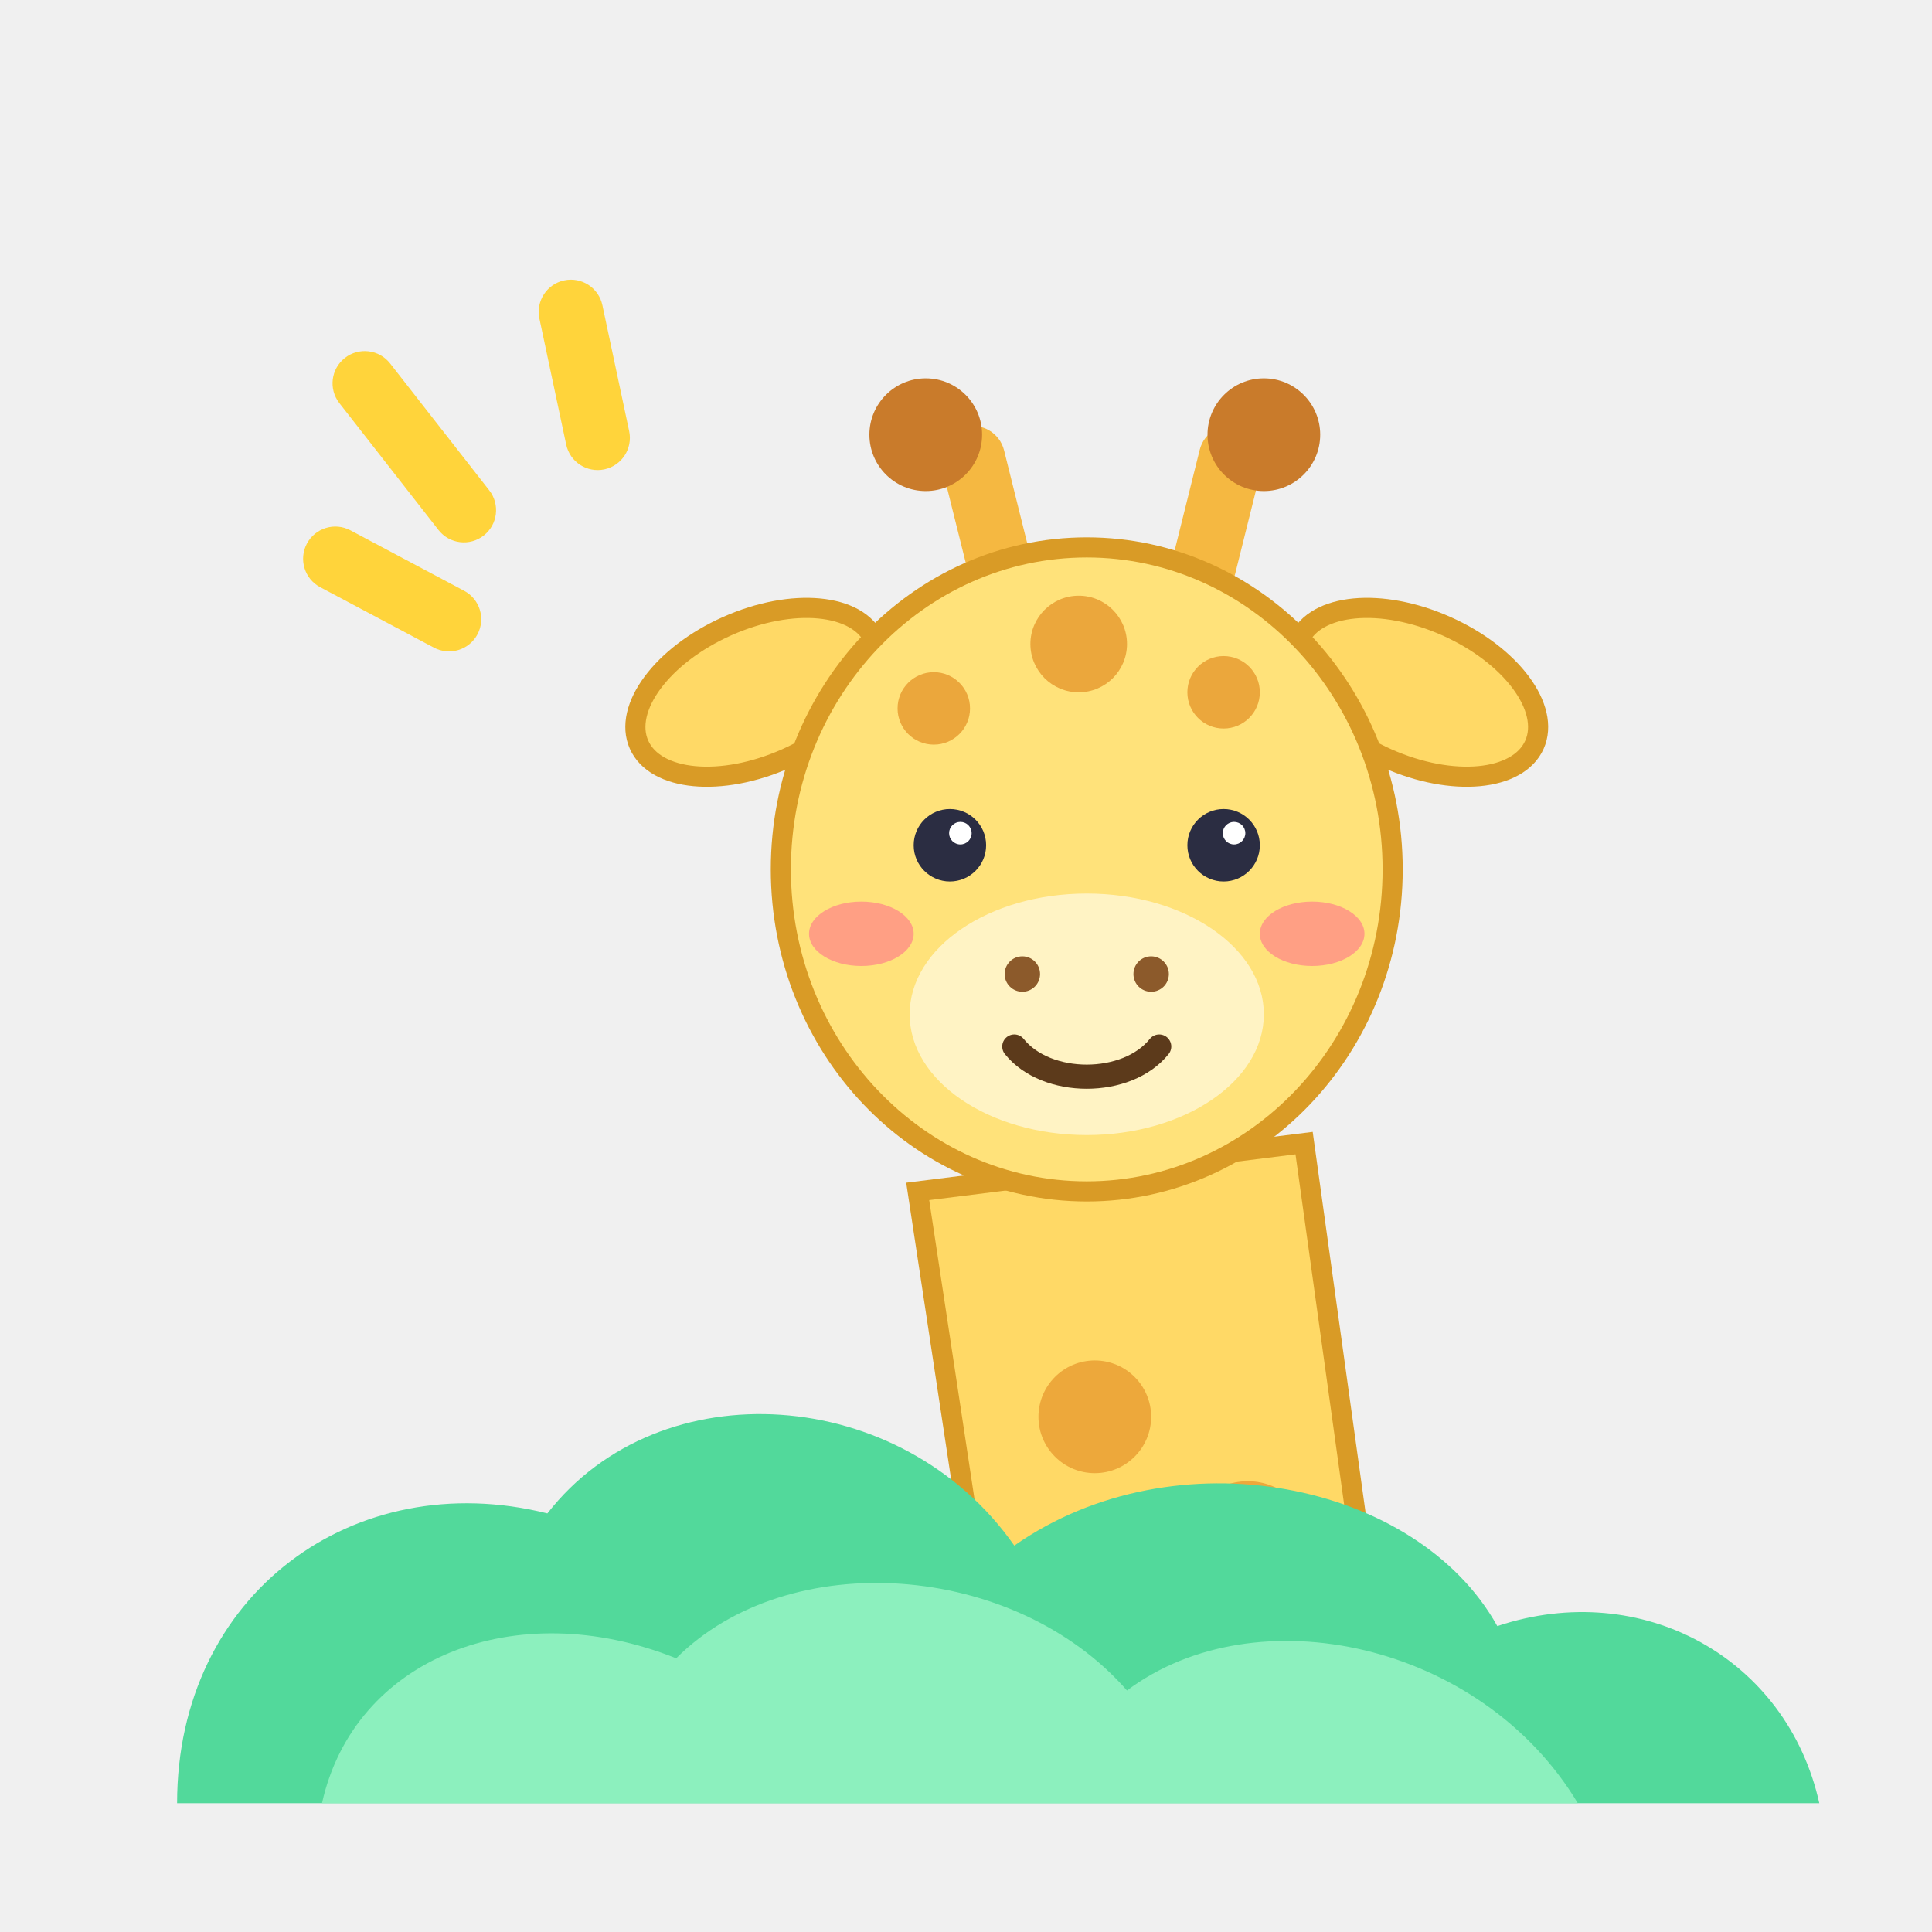
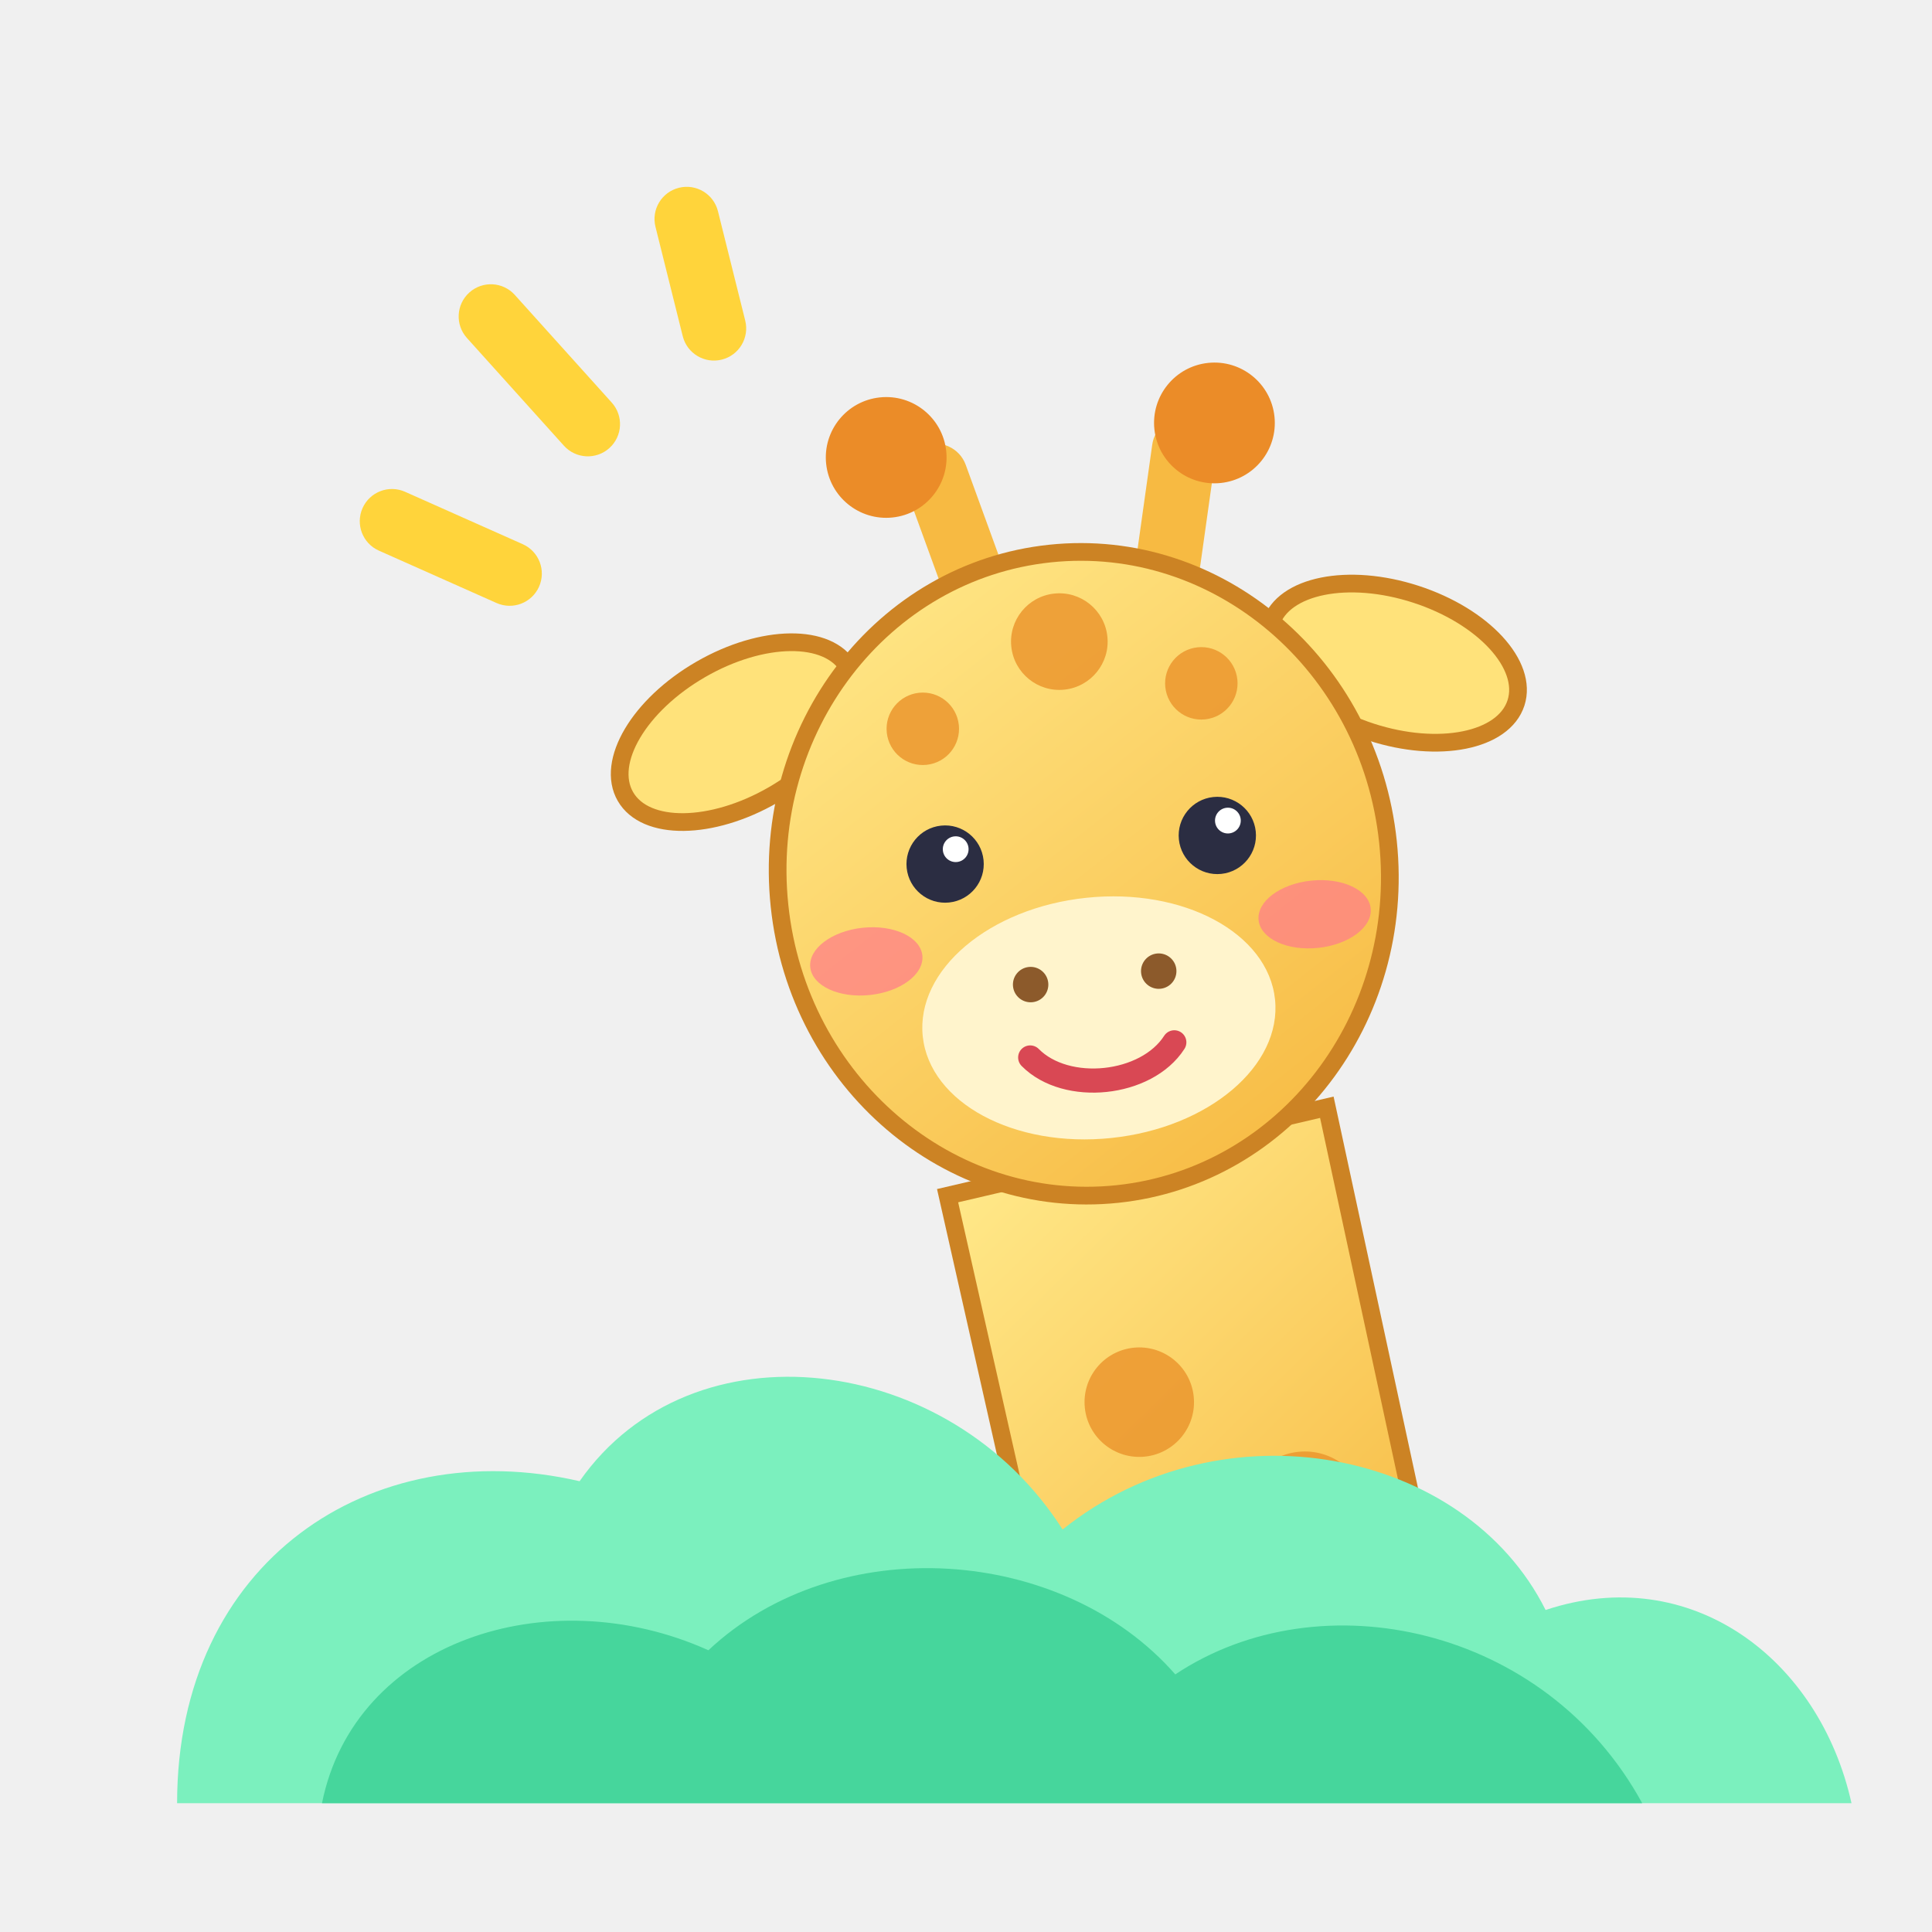
<svg xmlns="http://www.w3.org/2000/svg" viewBox="0 0 240 240" fill="none">
+   <defs>
+     <linearGradient id="pp-giraffe-fur" x1="20%" y1="0%" x2="80%" y2="100%">
+       <stop offset="0%" stop-color="#FFE787" />
+       <stop offset="100%" stop-color="#F7BA42" />
+     </linearGradient>
+   </defs>
  <g fill="#FFD43B">
-     <rect x="40" y="64" width="24" height="8" rx="4" transform="rotate(28 40 64)" />
-     <rect x="46" y="42" width="28" height="8" rx="4" transform="rotate(52 46 42)" />
-     <rect x="74" y="34" width="24" height="8" rx="4" transform="rotate(78 74 34)" />
+     <rect x="44" y="64" width="24" height="8" rx="4" transform="rotate(24 56 68)" />
+     <rect x="54" y="42" width="26" height="8" rx="4" transform="rotate(48 67 46)" />
+     <rect x="76" y="30" width="22" height="8" rx="4" transform="rotate(76 87 34)" />
  </g>
-   <path d="M114 148L124 214H172L162 142L114 148Z" fill="#FFD966" stroke="#D99B26" stroke-width="2.5" />
-   <circle cx="136" cy="176" r="7" fill="#E89C31" opacity="0.8" />
-   <circle cx="155" cy="192" r="8" fill="#E89C31" opacity="0.8" />
-   <rect x="116" y="54" width="8" height="22" rx="4" transform="rotate(-14 116 54)" fill="#F5B841" />
-   <circle cx="115" cy="54" r="7" fill="#C97B2B" />
-   <rect x="150" y="52" width="8" height="22" rx="4" transform="rotate(14 150 52)" fill="#F5B841" />
-   <circle cx="157" cy="54" r="7" fill="#C97B2B" />
-   <ellipse cx="94" cy="86" rx="16" ry="9" transform="rotate(-24 94 86)" fill="#FFD966" stroke="#D99B26" stroke-width="2.5" />
-   <ellipse cx="176" cy="86" rx="16" ry="9" transform="rotate(24 176 86)" fill="#FFD966" stroke="#D99B26" stroke-width="2.5" />
-   <ellipse cx="135" cy="108" rx="38" ry="40" fill="#FFE27A" stroke="#D99B26" stroke-width="2.5" />
-   <circle cx="134" cy="80" r="6" fill="#E89C31" opacity="0.85" />
-   <circle cx="152" cy="86" r="4.5" fill="#E89C31" opacity="0.85" />
-   <circle cx="116" cy="88" r="4.5" fill="#E89C31" opacity="0.85" />
-   <circle cx="118" cy="105" r="4.5" fill="#2B2D42" />
-   <circle cx="152" cy="105" r="4.5" fill="#2B2D42" />
-   <circle cx="119.3" cy="103.5" r="1.4" fill="#FFFFFF" />
-   <circle cx="153.3" cy="103.5" r="1.4" fill="#FFFFFF" />
-   <ellipse cx="107" cy="116" rx="6.5" ry="4" fill="#FF7B89" opacity="0.65" />
-   <ellipse cx="163" cy="116" rx="6.5" ry="4" fill="#FF7B89" opacity="0.65" />
-   <ellipse cx="135" cy="126" rx="22" ry="15" fill="#FFF3C4" />
-   <circle cx="127" cy="121" r="2.2" fill="#8C5A2B" />
-   <circle cx="143" cy="121" r="2.2" fill="#8C5A2B" />
-   <path d="M126 130C130 135 140 135 144 130" stroke="#5C3A1B" stroke-width="3" stroke-linecap="round" />
-   <path d="M22 224C22 198 44 182 68 188C82 170 112 172 126 192C146 178 176 184 186 202C204 196 222 206 226 224H22Z" fill="#52D99B" />
-   <path d="M40 224C44 206 64 198 84 206C98 192 126 194 140 210C156 198 184 204 196 224H40Z" fill="#8CF0BE" />
+   <g transform="rotate(-6 142 150)">
+     <path d="M118 146L126 214H174L166 140L118 146Z" fill="url(#pp-giraffe-fur)" stroke="#CC8324" stroke-width="2.2" />
+     <circle cx="139" cy="174" r="6.8" fill="#EB972E" opacity="0.85" />
+     <circle cx="158" cy="190" r="7.8" fill="#EB972E" opacity="0.85" />
+     <rect x="121" y="54" width="8" height="22" rx="4" transform="rotate(-14 121 54)" fill="#F7BA42" />
+     <circle cx="120" cy="54" r="7.5" fill="#EB8C28" />
+     <rect x="154" y="52" width="8" height="22" rx="4" transform="rotate(14 154 52)" fill="#F7BA42" />
+     <circle cx="161" cy="54" r="7.5" fill="#EB8C28" />
+     <ellipse cx="98" cy="86" rx="16" ry="9" transform="rotate(-24 98 86)" fill="#FFE27A" stroke="#CC8324" stroke-width="2.2" />
+     <ellipse cx="180" cy="86" rx="16" ry="9" transform="rotate(24 180 86)" fill="#FFE27A" stroke="#CC8324" stroke-width="2.2" />
+     <ellipse cx="139" cy="108" rx="38" ry="40" fill="url(#pp-giraffe-fur)" stroke="#CC8324" stroke-width="2.2" />
+     <circle cx="139" cy="79" r="6" fill="#EB972E" opacity="0.85" />
+     <circle cx="156" cy="86" r="4.5" fill="#EB972E" opacity="0.85" />
+     <circle cx="121" cy="88" r="4.5" fill="#EB972E" opacity="0.85" />
+     <circle cx="122" cy="105" r="4.8" fill="#2B2D42" />
+     <circle cx="156" cy="105" r="4.8" fill="#2B2D42" />
+     <circle cx="123.5" cy="103.3" r="1.6" fill="#FFFFFF" />
+     <circle cx="157.5" cy="103.3" r="1.6" fill="#FFFFFF" />
+     <ellipse cx="111" cy="116" rx="7" ry="4.2" fill="#FF7B89" opacity="0.72" />
+     <ellipse cx="167" cy="116" rx="7" ry="4.2" fill="#FF7B89" opacity="0.72" />
+     <ellipse cx="139" cy="126" rx="22" ry="15" fill="#FFF4CC" />
+     <circle cx="131" cy="121" r="2.2" fill="#8C5A2B" />
+     <circle cx="147" cy="121" r="2.2" fill="#8C5A2B" />
+     <path d="M130 130C134 135 144 135 148 130" stroke="#D94854" stroke-width="3" stroke-linecap="round" />
+   </g>
+   <path d="M22 224C22 194 46 178 72 184C86 164 118 168 132 190C152 174 182 180 192 200C210 194 226 206 230 224H22Z" fill="#7BF0BE" />
+   <path d="M40 224C44 204 68 196 88 205C104 190 132 192 146 208C164 196 192 202 204 224H40Z" fill="#46D69C" />
</svg>
